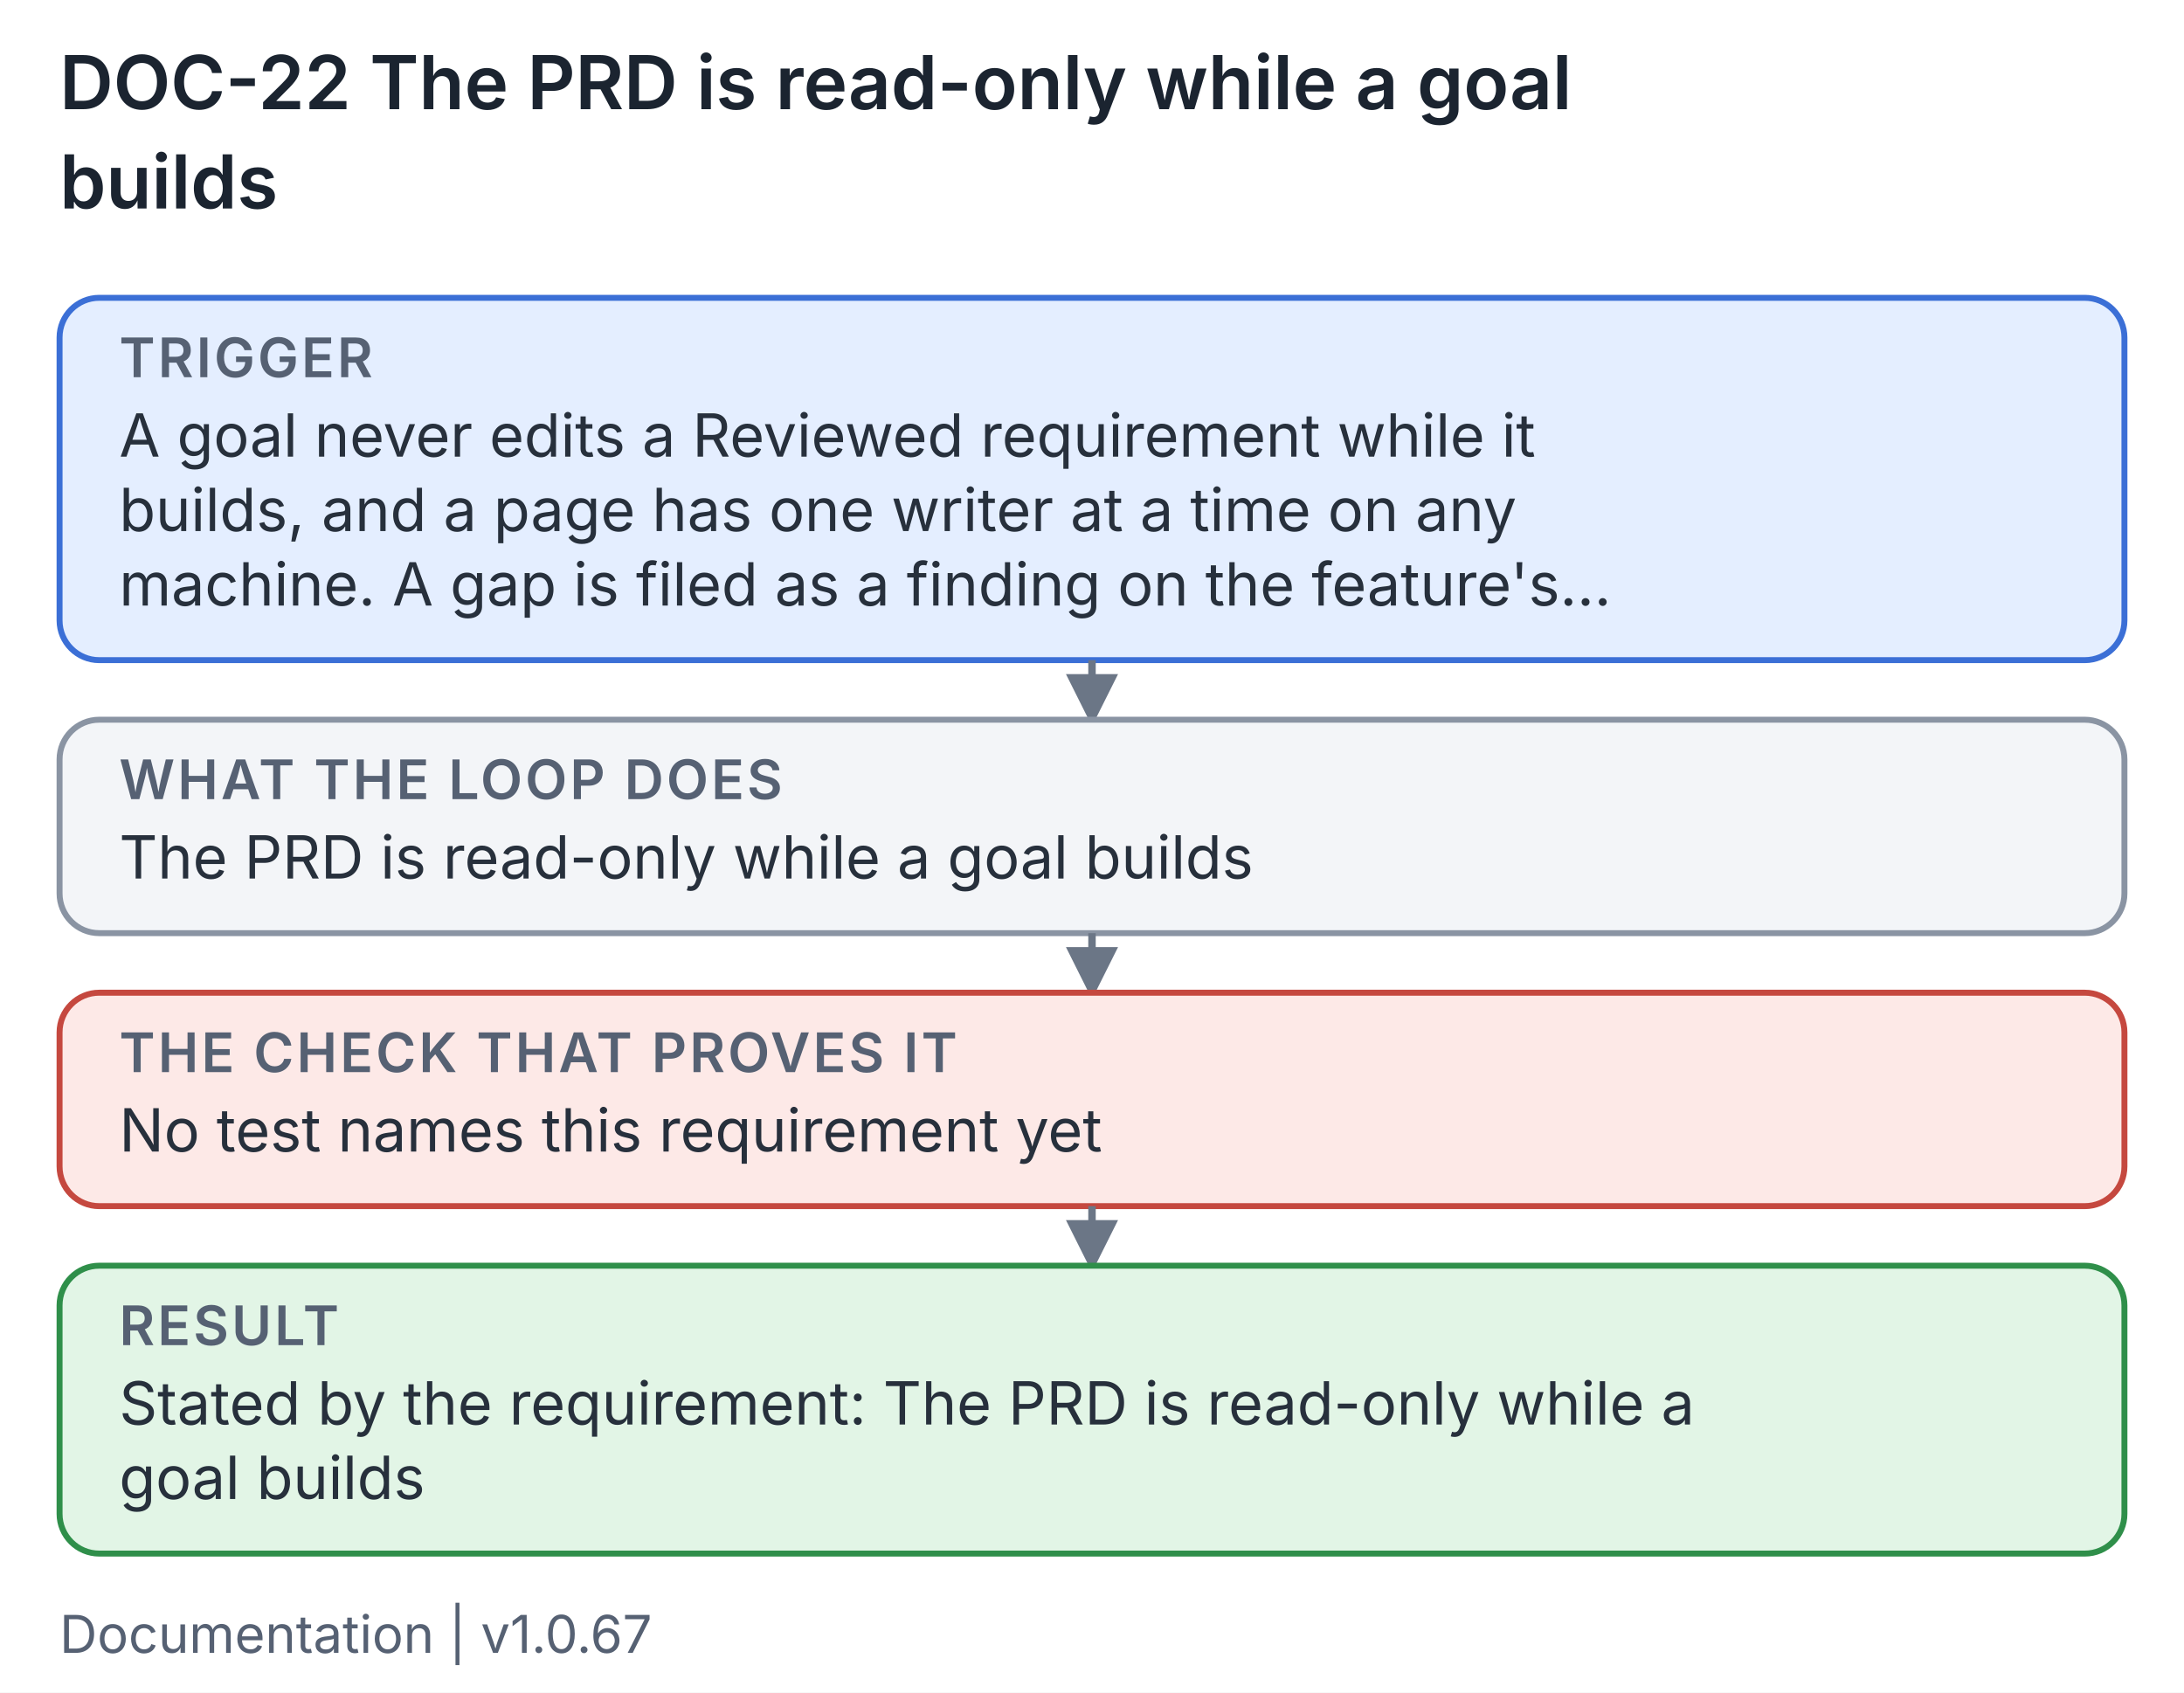
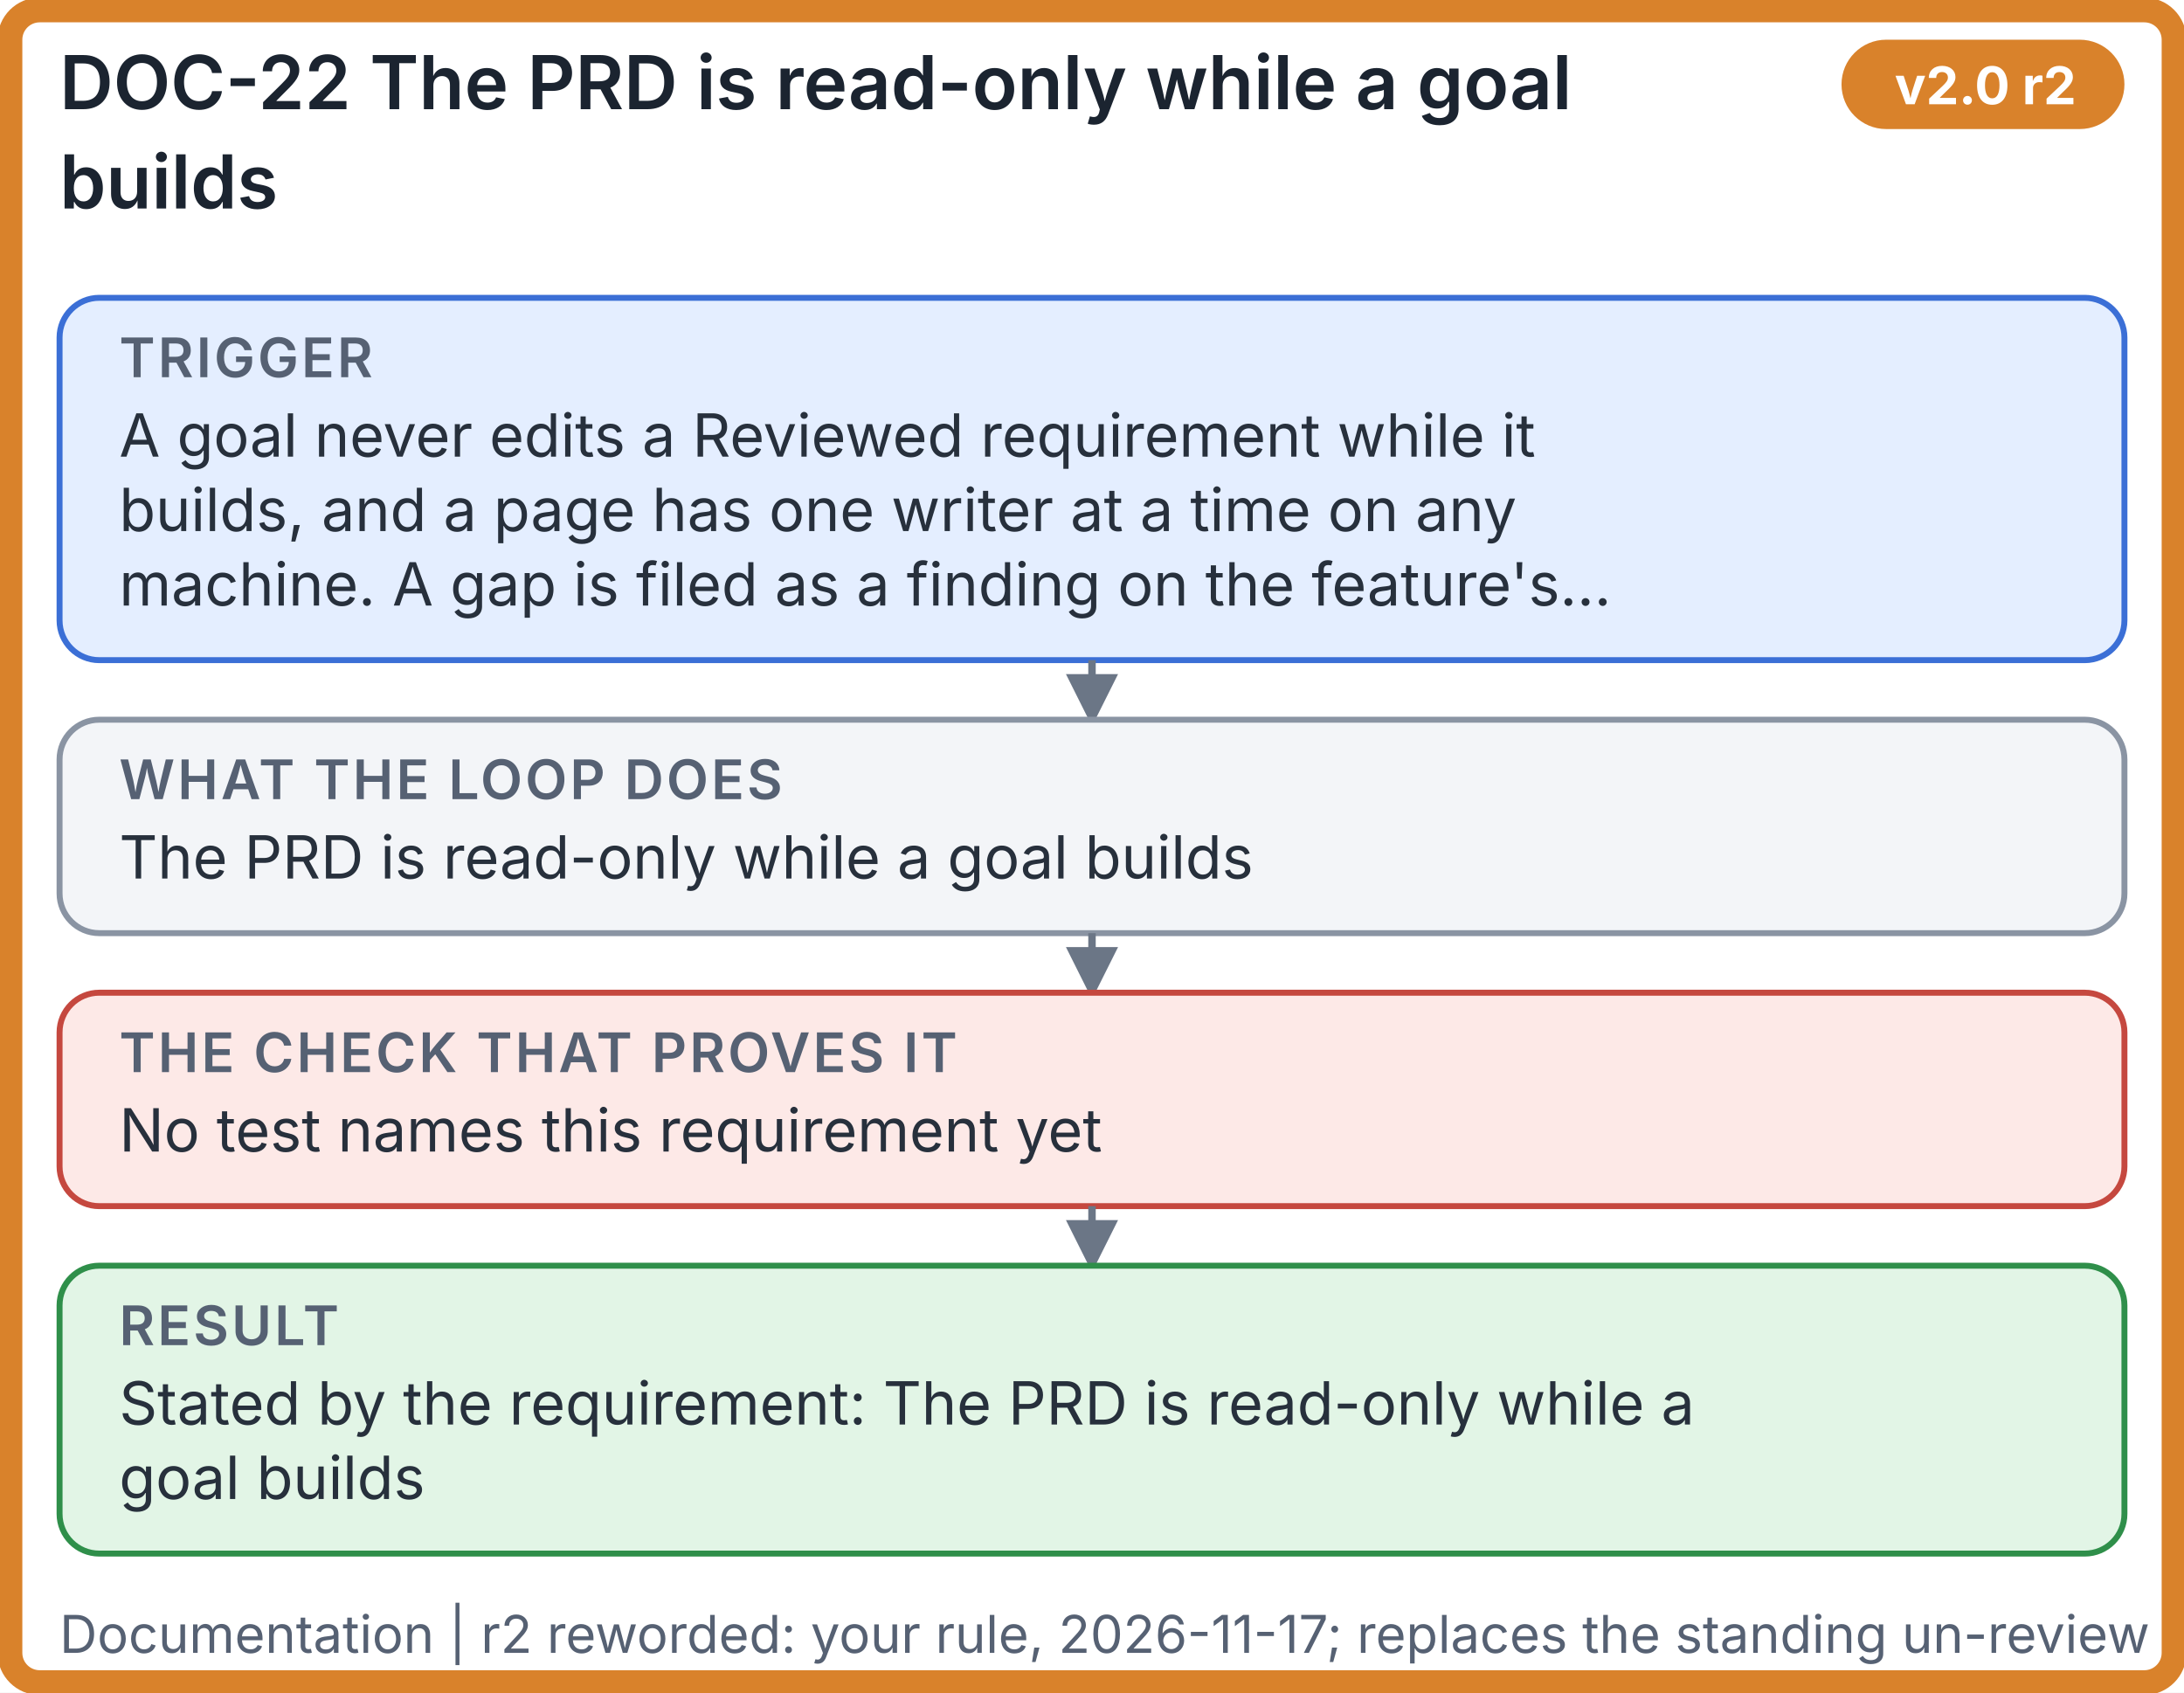
<svg xmlns="http://www.w3.org/2000/svg" viewBox="0 0 440 341" width="440" role="img" aria-label="Flow of DOC-22 The PRD is read-only while a goal builds: trigger, what the loop does, the check that proves it, the result">
  <style>
.f-t{font:600 15px system-ui,-apple-system,Segoe UI,sans-serif;fill:#1b2430}
.f-h{font:600 11px system-ui,-apple-system,Segoe UI,sans-serif;fill:#566173;letter-spacing:.05em}
.f-s{font:400 12px system-ui,-apple-system,Segoe UI,sans-serif;fill:#27303c}
.f-x{font:400 10.5px system-ui,-apple-system,Segoe UI,sans-serif;fill:#566173}
.f-you{fill:#e4eeff;stroke:#3b6fd6}
.f-step{fill:#f3f5f8;stroke:#8a94a3}
.f-gate{fill:#fff4d6;stroke:#c08a00}
.f-ok{fill:#e2f5e6;stroke:#2f8f4a}
.f-find{fill:#fde9e7;stroke:#c5483f}
.f-bg{fill:#ffffff}
.f-a{stroke:#6b7686;stroke-width:1.5;fill:none}
.f-ah{fill:#6b7686}
@media (prefers-color-scheme: dark){
.f-t{fill:#eef2f6}.f-h,.f-x{fill:#a3afbf}.f-s{fill:#e1e7ee}
.f-step{fill:#222b36;stroke:#5c6b7d}.f-you{fill:#162a4f;stroke:#6d9bf0}
.f-gate{fill:#3a2e0d;stroke:#d9a521}.f-find{fill:#3d1c1a;stroke:#e0736a}
.f-ok{fill:#153420;stroke:#4fb56c}.f-bg{fill:#12171d}.f-a{stroke:#9aa7b8}.f-ah{fill:#9aa7b8}
}
+ 
+ .k-shipped{stroke:#8a94a3;stroke-width:1.5}.k-v20{stroke:#d9822b;stroke-width:5}.k-v21{stroke:#8a5cd6;stroke-width:5;stroke-dasharray:10 6}
+ .p-shipped{fill:#2f8f4a}.p-v20{fill:#d9822b}.p-v21{fill:#8a5cd6}
+ .f-pill{font:700 10.5px system-ui,-apple-system,Segoe UI,sans-serif;fill:#ffffff}
+ @media (prefers-color-scheme: dark){.k-shipped{stroke:#5c6b7d}.k-v20{stroke:#f0a050}.k-v21{stroke:#b08cf0}.p-shipped{fill:#3d9c58}.p-v20{fill:#c46f1c}.p-v21{fill:#7a4cc6}}
</style>
  <defs>
    <marker id="ah" viewBox="0 0 8 8" refX="7" refY="4" markerWidth="7" markerHeight="7" orient="auto-start-reverse">
      <path d="M0 0 L8 4 L0 8 z" class="f-ah" />
    </marker>
  </defs>
  <rect width="440" height="341" class="f-bg" />
  <text x="12" y="22" class="f-t">DOC-22 The PRD is read-only while a goal</text>
  <text x="12" y="42" class="f-t">builds</text>
  <rect x="12" y="60" width="416" height="73" rx="8" class="f-you" stroke-width="1.2" />
  <text x="24" y="76" class="f-h">TRIGGER</text>
  <text x="24" y="92" class="f-s">A goal never edits a Reviewed requirement while it</text>
  <text x="24" y="107" class="f-s">builds, and a page has one writer at a time on any</text>
  <text x="24" y="122" class="f-s">machine. A gap is filed as a finding on the feature's…</text>
  <path d="M220 133 L220 145" class="f-a" marker-end="url(#ah)" />
  <rect x="12" y="145" width="416" height="43" rx="8" class="f-step" stroke-width="1.2" />
  <text x="24" y="161" class="f-h">WHAT THE LOOP DOES</text>
  <text x="24" y="177" class="f-s">The PRD is read-only while a goal builds</text>
  <path d="M220 188 L220 200" class="f-a" marker-end="url(#ah)" />
  <rect x="12" y="200" width="416" height="43" rx="8" class="f-find" stroke-width="1.2" />
  <text x="24" y="216" class="f-h">THE CHECK THAT PROVES IT</text>
  <text x="24" y="232" class="f-s">No test names this requirement yet</text>
  <path d="M220 243 L220 255" class="f-a" marker-end="url(#ah)" />
  <rect x="12" y="255" width="416" height="58" rx="8" class="f-ok" stroke-width="1.2" />
  <text x="24" y="271" class="f-h">RESULT</text>
  <text x="24" y="287" class="f-s">Stated by the requirement: The PRD is read-only while a</text>
  <text x="24" y="302" class="f-s">goal builds</text>
-   <text x="12" y="333" class="f-x">Documentation | v1.0.67</text>
+   <text x="12" y="333" class="f-x">Documentation | r2 reworded: your rule, 2026-11-17; replaces the standing un-review in… (since v1.0.67)</text>
+   <rect x="2" y="2" width="436" height="337" rx="6" fill="none" class="k-v20" />
+   <rect x="371" y="8" width="57" height="18" rx="9" class="p-v20" />
+   <text x="400" y="21" text-anchor="middle" class="f-pill">v2.0 r2</text>
</svg>
